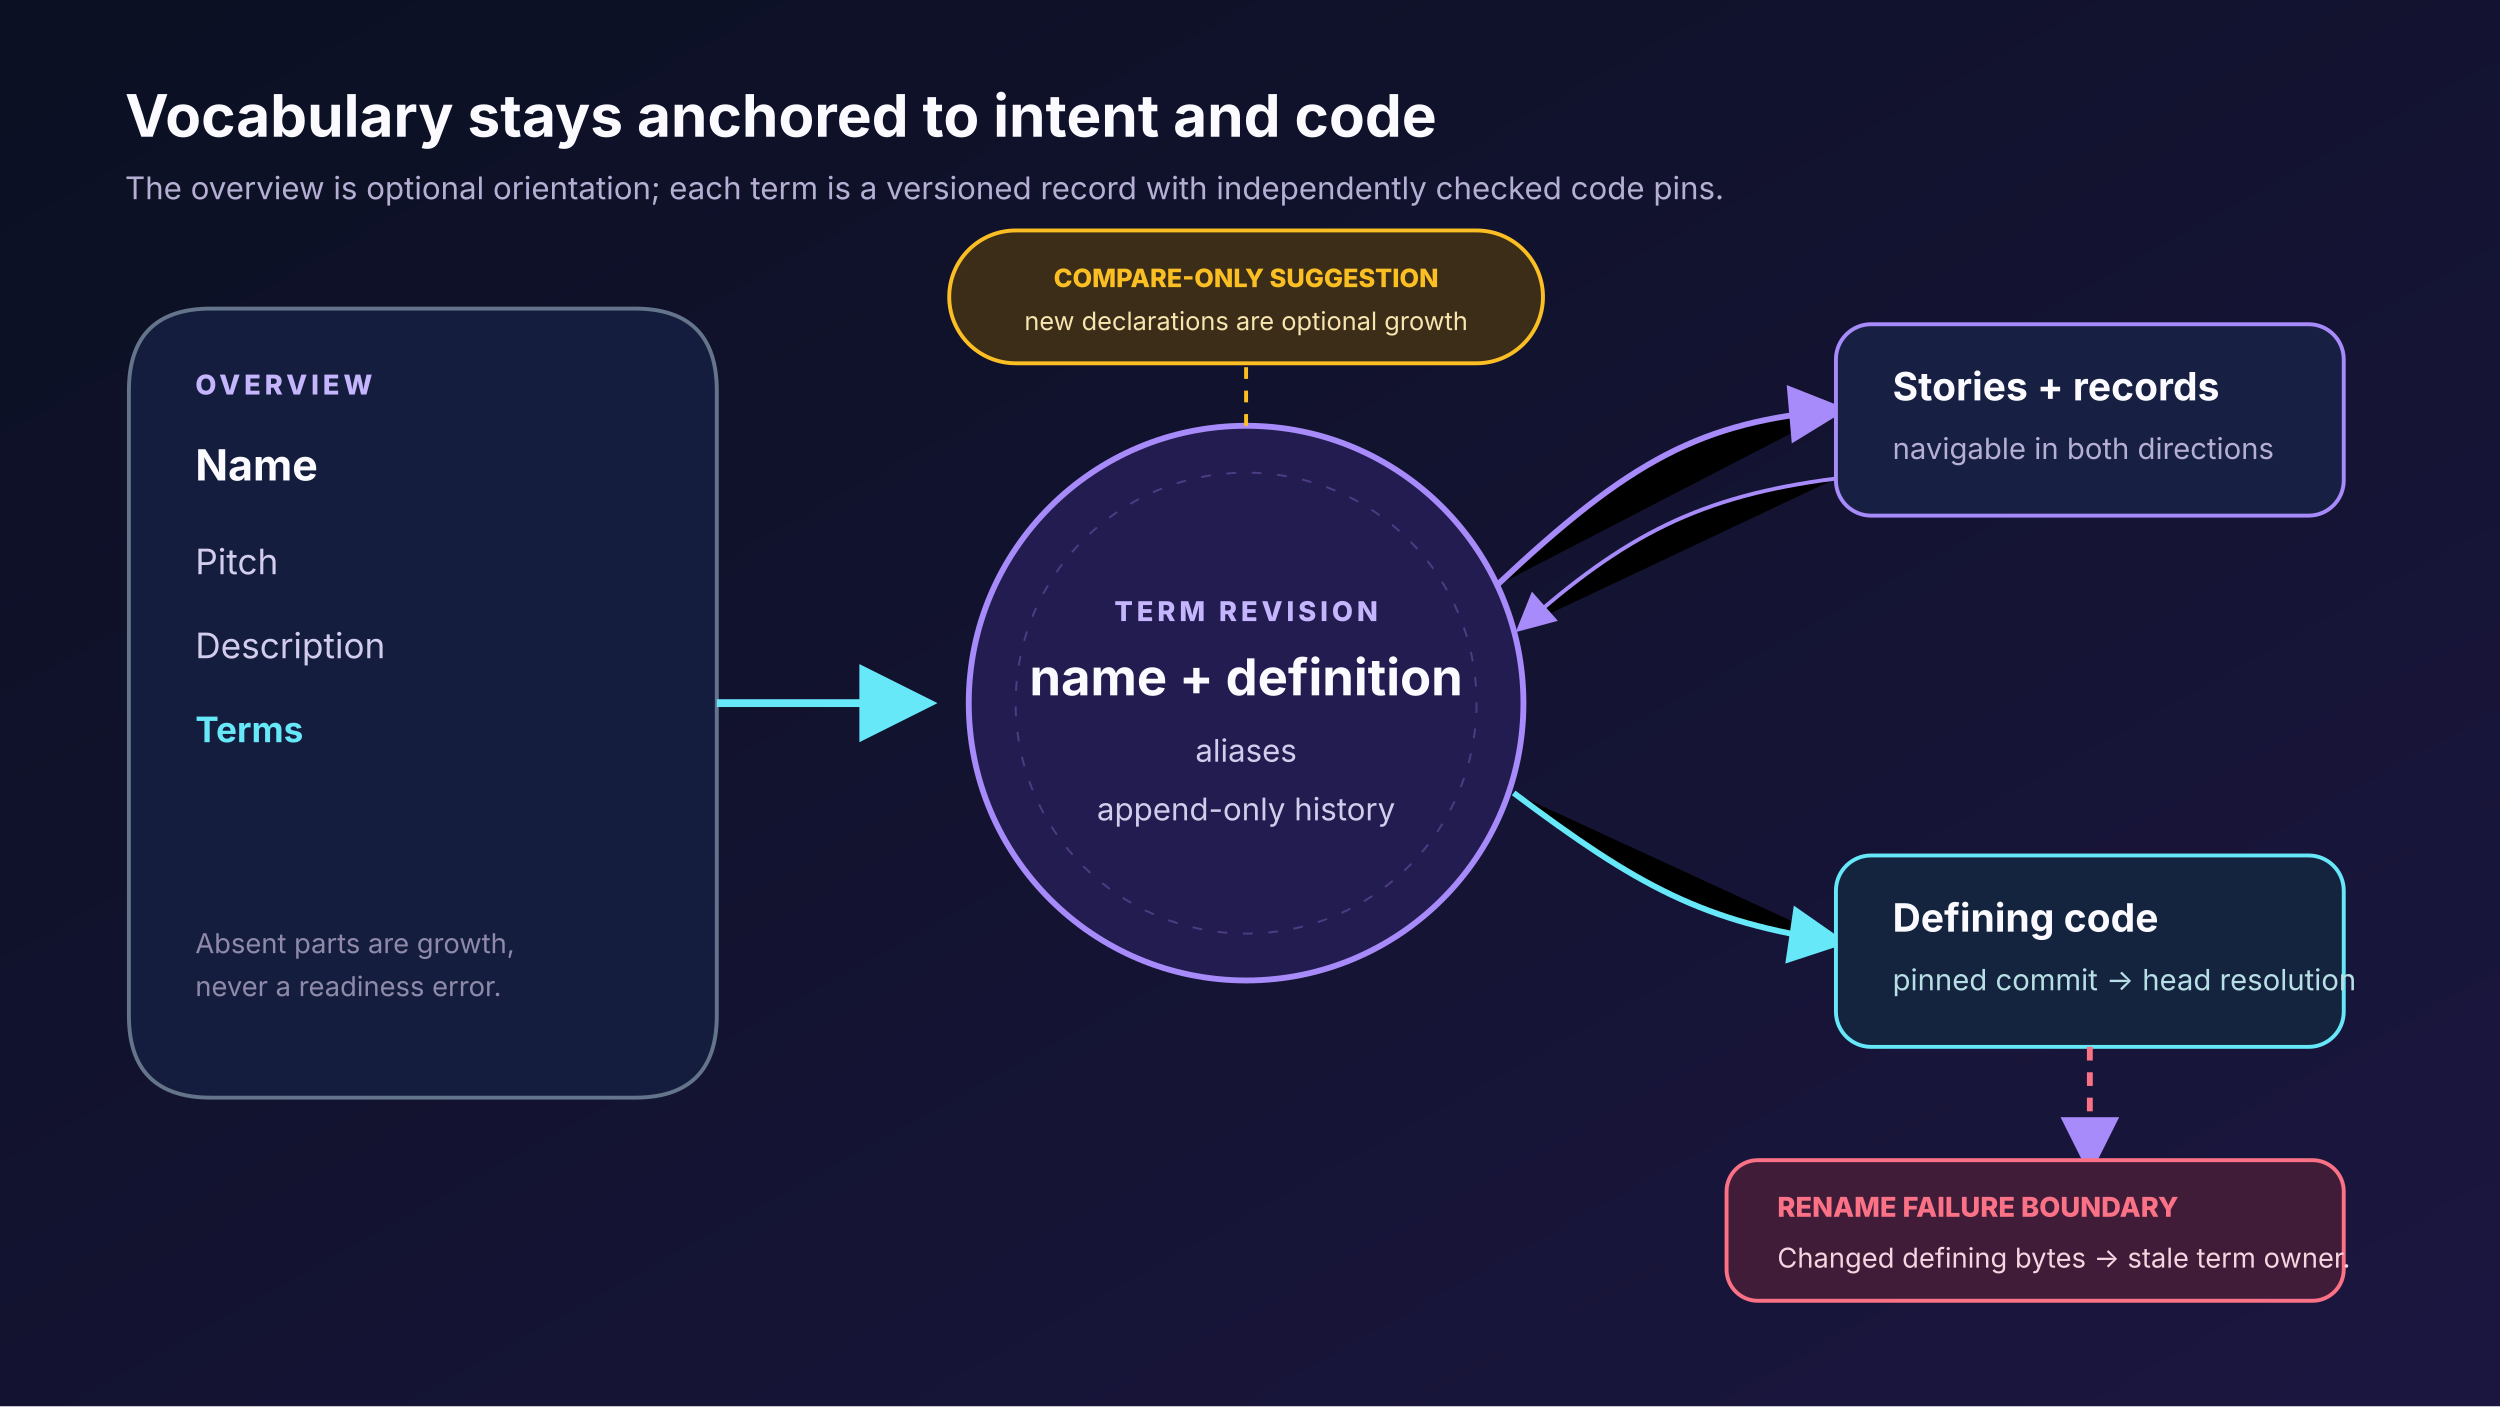
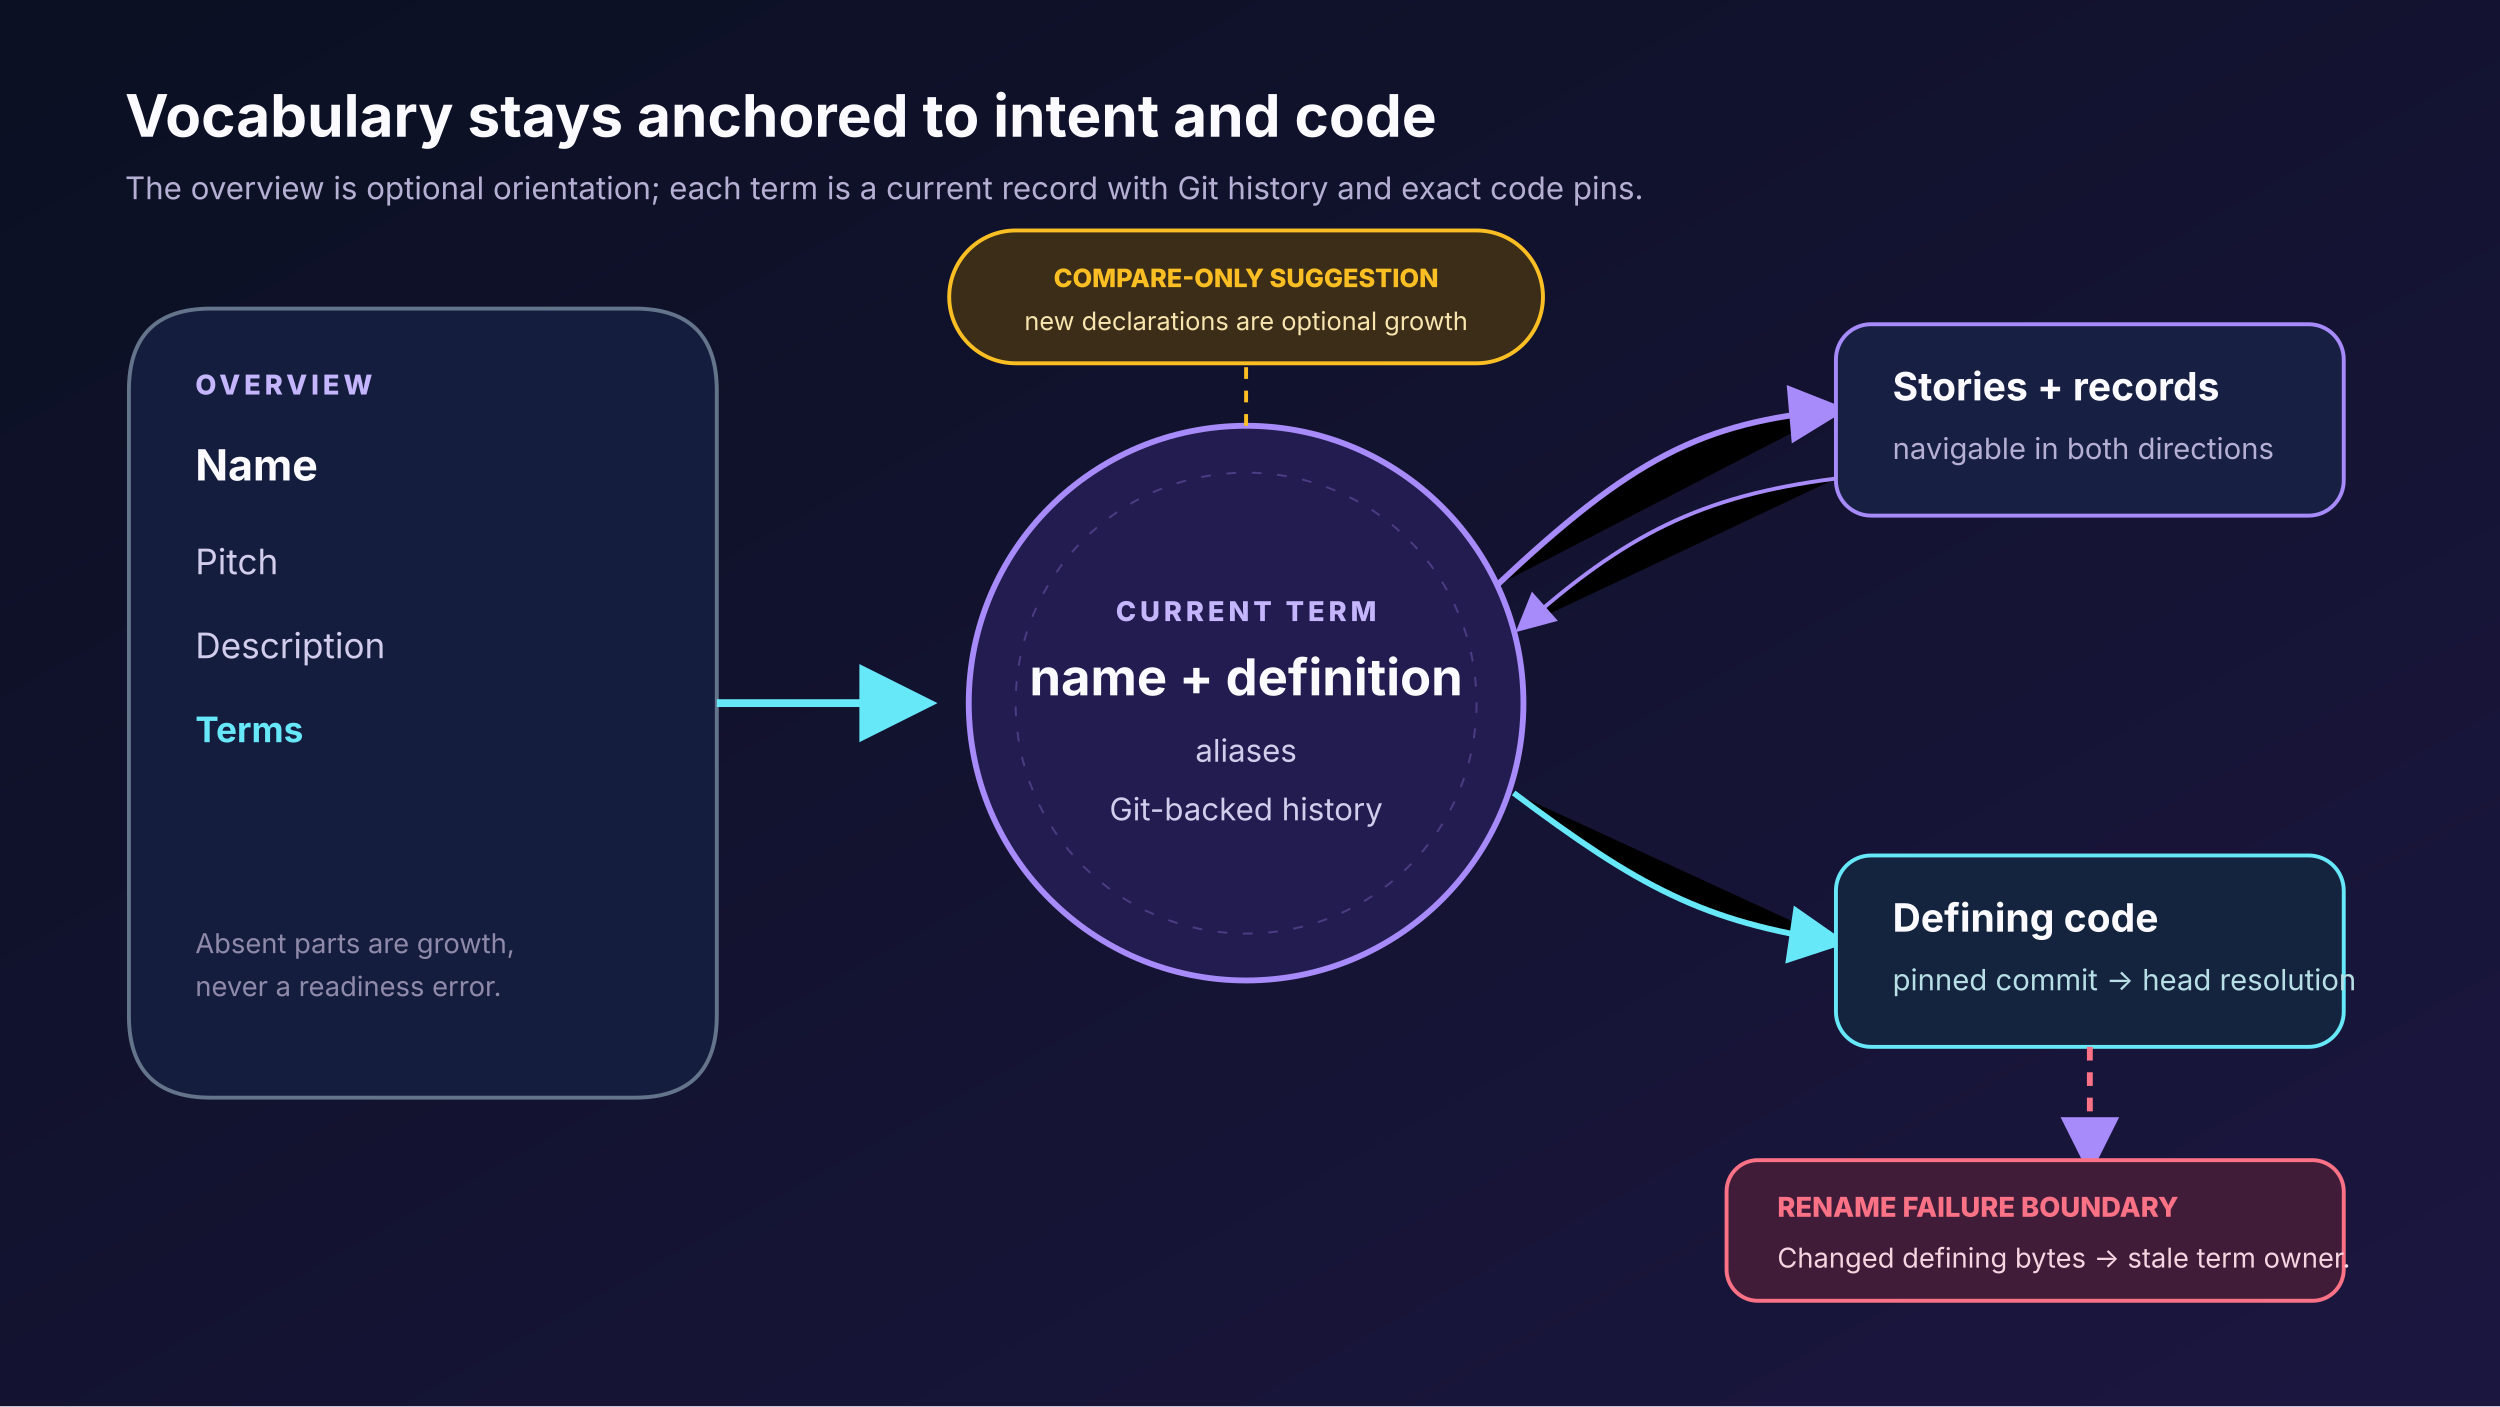
<svg xmlns="http://www.w3.org/2000/svg" width="1280" height="720" viewBox="0 0 1280 720" role="img" aria-labelledby="title desc">
  <defs>
    <linearGradient id="bg" x1="0" y1="0" x2="1" y2="1">
      <stop stop-color="#0b1022" />
      <stop offset="1" stop-color="#1b1640" />
    </linearGradient>
    <marker id="arr" markerWidth="10" markerHeight="10" refX="8" refY="5" orient="auto">
      <path d="M0 0L10 5L0 10Z" fill="#a78bfa" />
    </marker>
    <marker id="arr2" markerWidth="10" markerHeight="10" refX="8" refY="5" orient="auto">
      <path d="M0 0L10 5L0 10Z" fill="#67e8f9" />
    </marker>
  </defs>
  <rect width="1280" height="720" fill="url(#bg)" />
  <text x="64" y="70" fill="#fafaff" font-family="Inter,system-ui,sans-serif" font-size="30" font-weight="700">Vocabulary stays anchored to intent and code</text>
-   <text x="64" y="102" fill="#b5afd3" font-family="Inter,system-ui,sans-serif" font-size="16">The overview is optional orientation; each term is a versioned record with independently checked code pins.</text>
+   <text x="64" y="102" fill="#b5afd3" font-family="Inter,system-ui,sans-serif" font-size="16">The overview is optional orientation; each term is a current record with Git history and exact code pins.</text>
  <g id="overview-frontdoor">
    <path d="M66 200Q66 158 108 158H325Q367 158 367 200V520Q367 562 325 562H108Q66 562 66 520Z" fill="#151d3e" stroke="#64748b" stroke-width="2" />
    <text x="100" y="202" fill="#c4b5fd" font-family="Inter,system-ui,sans-serif" font-size="14" font-weight="800" letter-spacing="2">OVERVIEW</text>
    <text x="100" y="246" fill="#fafaff" font-family="Inter,system-ui,sans-serif" font-size="22" font-weight="700">Name</text>
    <text x="100" y="294" fill="#d2cdec" font-family="Inter,system-ui,sans-serif" font-size="18">Pitch</text>
    <text x="100" y="337" fill="#d2cdec" font-family="Inter,system-ui,sans-serif" font-size="18">Description</text>
    <text x="100" y="380" fill="#67e8f9" font-family="Inter,system-ui,sans-serif" font-size="18" font-weight="700">Terms</text>
    <text x="100" y="488" fill="#8f8aaa" font-family="Inter,system-ui,sans-serif" font-size="14">Absent parts are growth,</text>
    <text x="100" y="510" fill="#8f8aaa" font-family="Inter,system-ui,sans-serif" font-size="14">never a readiness error.</text>
  </g>
  <path d="M367 360H472" stroke="#67e8f9" stroke-width="4" marker-end="url(#arr2)" />
  <g id="term-record">
    <circle cx="638" cy="360" r="142" fill="#231c50" stroke="#a78bfa" stroke-width="3" />
    <circle cx="638" cy="360" r="118" fill="none" stroke="#4c3c83" stroke-width="1" stroke-dasharray="5 8" />
-     <text x="638" y="318" text-anchor="middle" fill="#c4b5fd" font-family="Inter,system-ui,sans-serif" font-size="14" font-weight="800" letter-spacing="2">TERM REVISION</text>
+     <text x="638" y="318" text-anchor="middle" fill="#c4b5fd" font-family="Inter,system-ui,sans-serif" font-size="14" font-weight="800" letter-spacing="2">CURRENT TERM</text>
    <text x="638" y="356" text-anchor="middle" fill="#fafaff" font-family="Inter,system-ui,sans-serif" font-size="26" font-weight="700">name + definition</text>
    <text x="638" y="390" text-anchor="middle" fill="#d2cdec" font-family="Inter,system-ui,sans-serif" font-size="16">aliases</text>
-     <text x="638" y="420" text-anchor="middle" fill="#d2cdec" font-family="Inter,system-ui,sans-serif" font-size="16">append-only history</text>
+     <text x="638" y="420" text-anchor="middle" fill="#d2cdec" font-family="Inter,system-ui,sans-serif" font-size="16">Git-backed history</text>
  </g>
  <g id="bidirectional-links">
    <path d="M766 300C835 235 871 216 940 210" stroke="#a78bfa" stroke-width="3" marker-end="url(#arr)" />
    <path d="M940 245C870 254 832 274 779 321" stroke="#a78bfa" stroke-width="2" marker-end="url(#arr)" />
    <rect x="940" y="166" width="260" height="98" rx="18" fill="#171f42" stroke="#a78bfa" stroke-width="2" />
    <text x="969" y="205" fill="#fafaff" font-family="Inter,system-ui,sans-serif" font-size="20" font-weight="700">Stories + records</text>
    <text x="969" y="235" fill="#b5afd3" font-family="Inter,system-ui,sans-serif" font-size="15">navigable in both directions</text>
  </g>
  <g id="head-resolution">
    <path d="M775 406C839 454 872 472 940 482" stroke="#67e8f9" stroke-width="3" marker-end="url(#arr2)" />
    <rect x="940" y="438" width="260" height="98" rx="18" fill="#14243f" stroke="#67e8f9" stroke-width="2" />
    <text x="969" y="477" fill="#fafaff" font-family="Inter,system-ui,sans-serif" font-size="20" font-weight="700">Defining code</text>
    <text x="969" y="507" fill="#b8dfe5" font-family="Inter,system-ui,sans-serif" font-size="15">pinned commit → head resolution</text>
  </g>
  <g id="rename-failure">
    <path d="M1070 536V596" stroke="#fb7185" stroke-width="3" stroke-dasharray="7 6" marker-end="url(#arr)" />
    <rect x="884" y="594" width="316" height="72" rx="16" fill="#401c39" stroke="#fb7185" stroke-width="2" />
    <text x="910" y="623" fill="#fb7185" font-family="Inter,system-ui,sans-serif" font-size="14" font-weight="800">RENAME FAILURE BOUNDARY</text>
    <text x="910" y="649" fill="#f6d5e1" font-family="Inter,system-ui,sans-serif" font-size="14">Changed defining bytes → stale term owner.</text>
  </g>
  <g id="optional-growth">
    <path d="M638 218V150" stroke="#fbbf24" stroke-width="2" stroke-dasharray="6 6" />
    <rect x="486" y="118" width="304" height="68" rx="34" fill="#3b2d17" stroke="#fbbf24" stroke-width="2" />
    <text x="638" y="147" text-anchor="middle" fill="#fbbf24" font-family="Inter,system-ui,sans-serif" font-size="13" font-weight="800">COMPARE-ONLY SUGGESTION</text>
    <text x="638" y="169" text-anchor="middle" fill="#f8e4af" font-family="Inter,system-ui,sans-serif" font-size="13">new declarations are optional growth</text>
  </g>
</svg>
